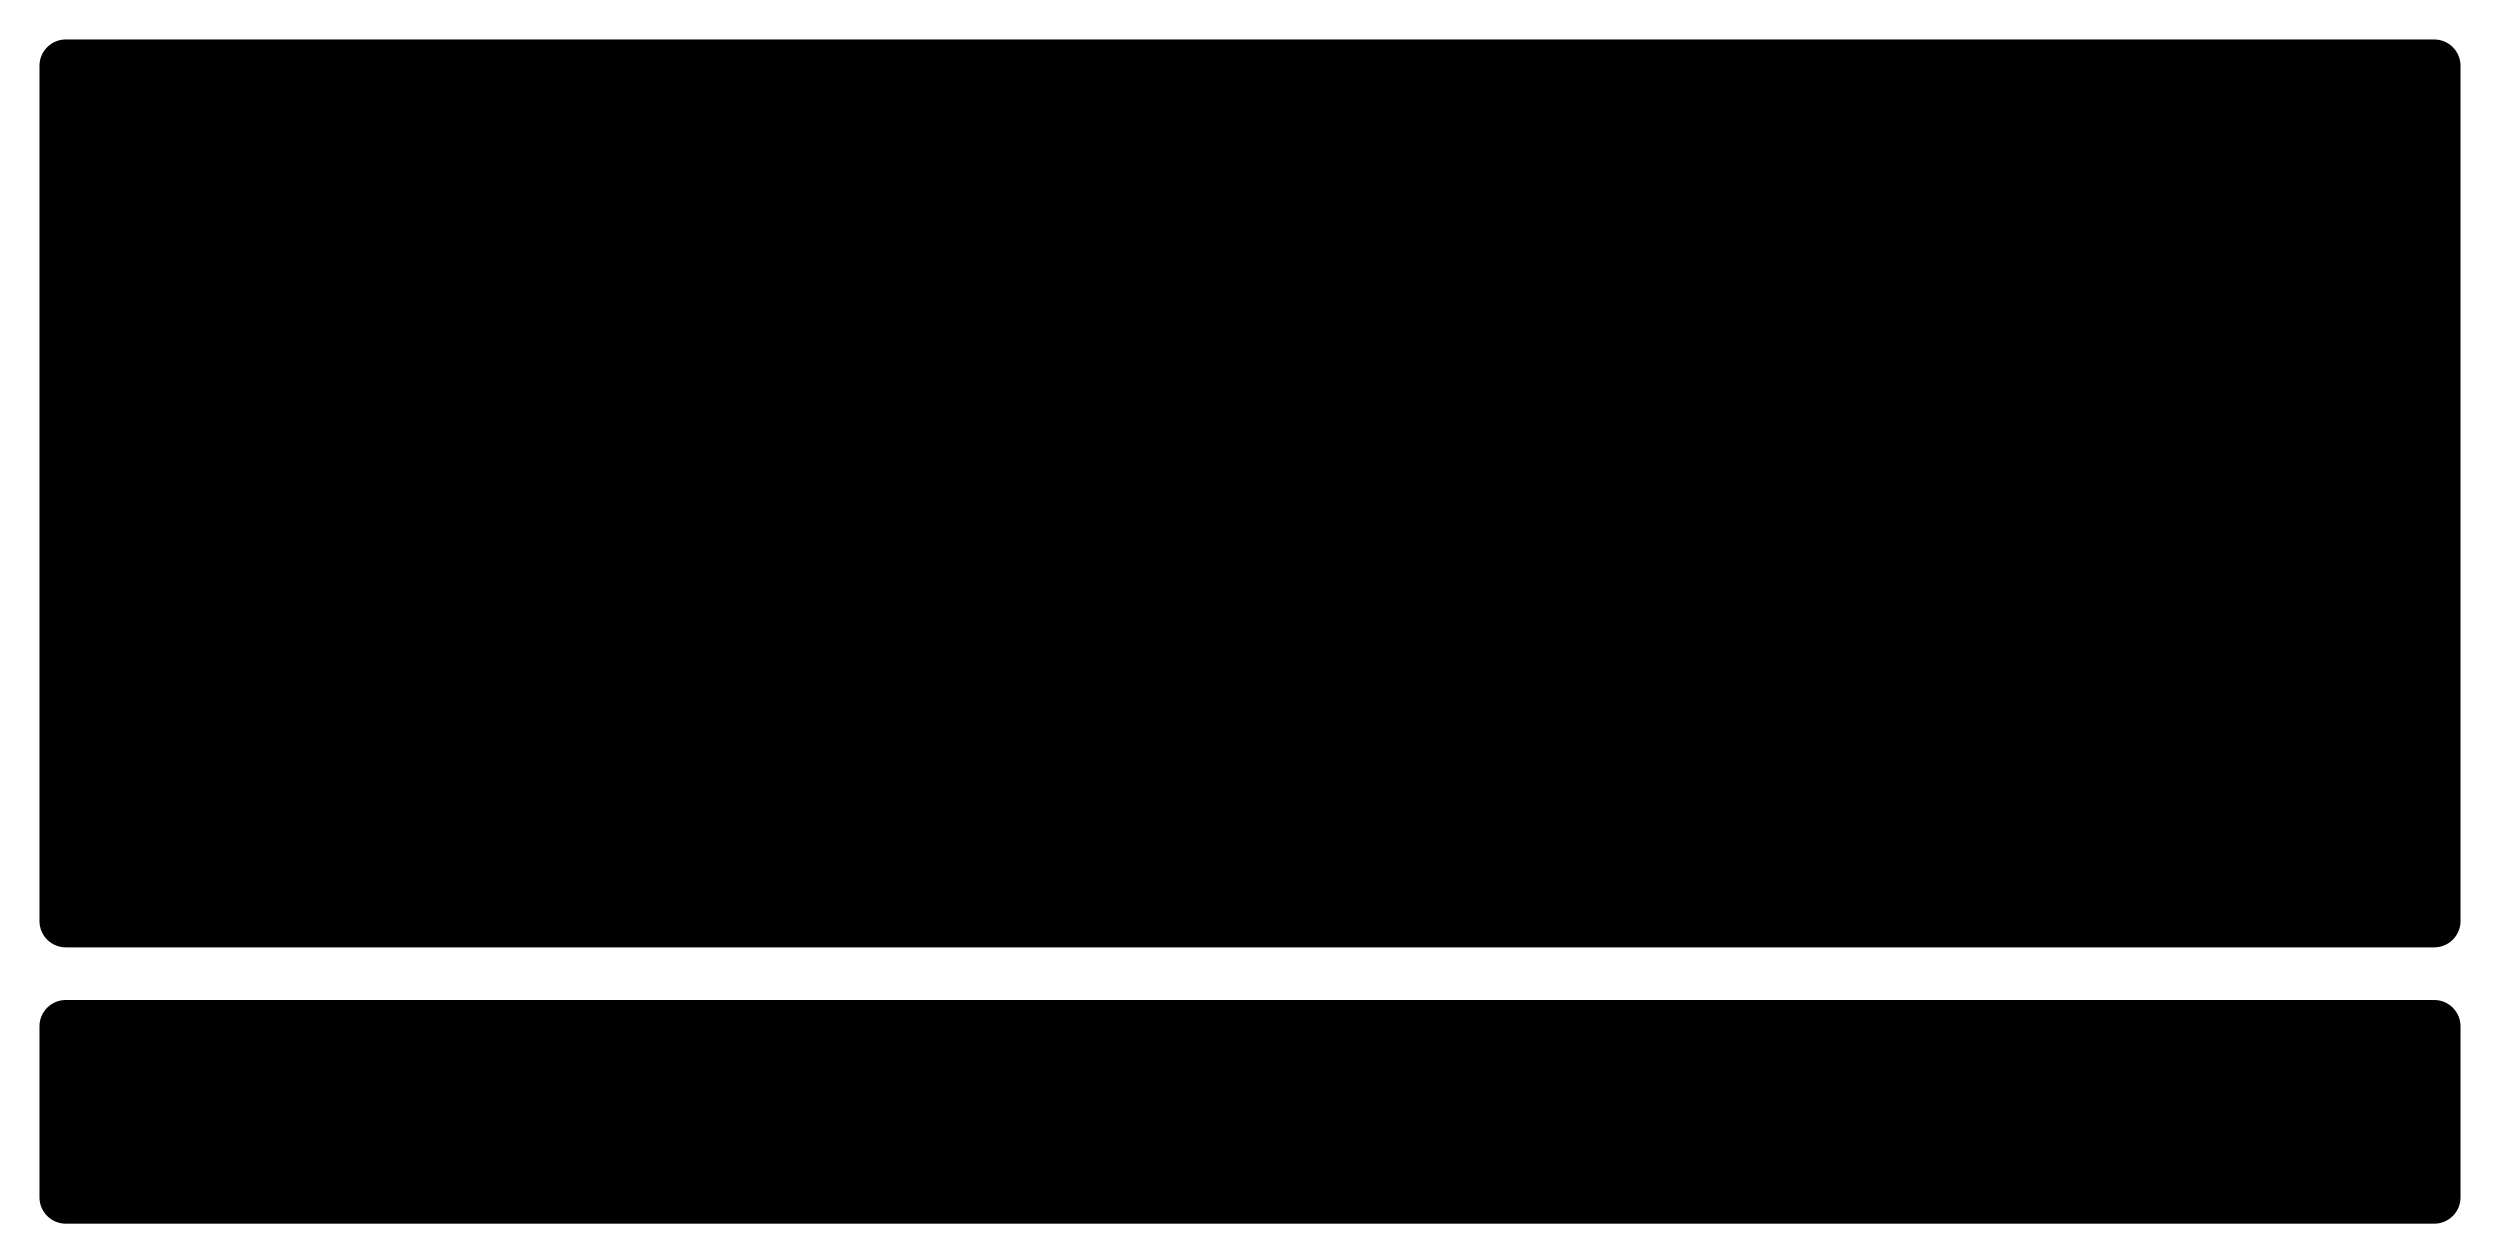
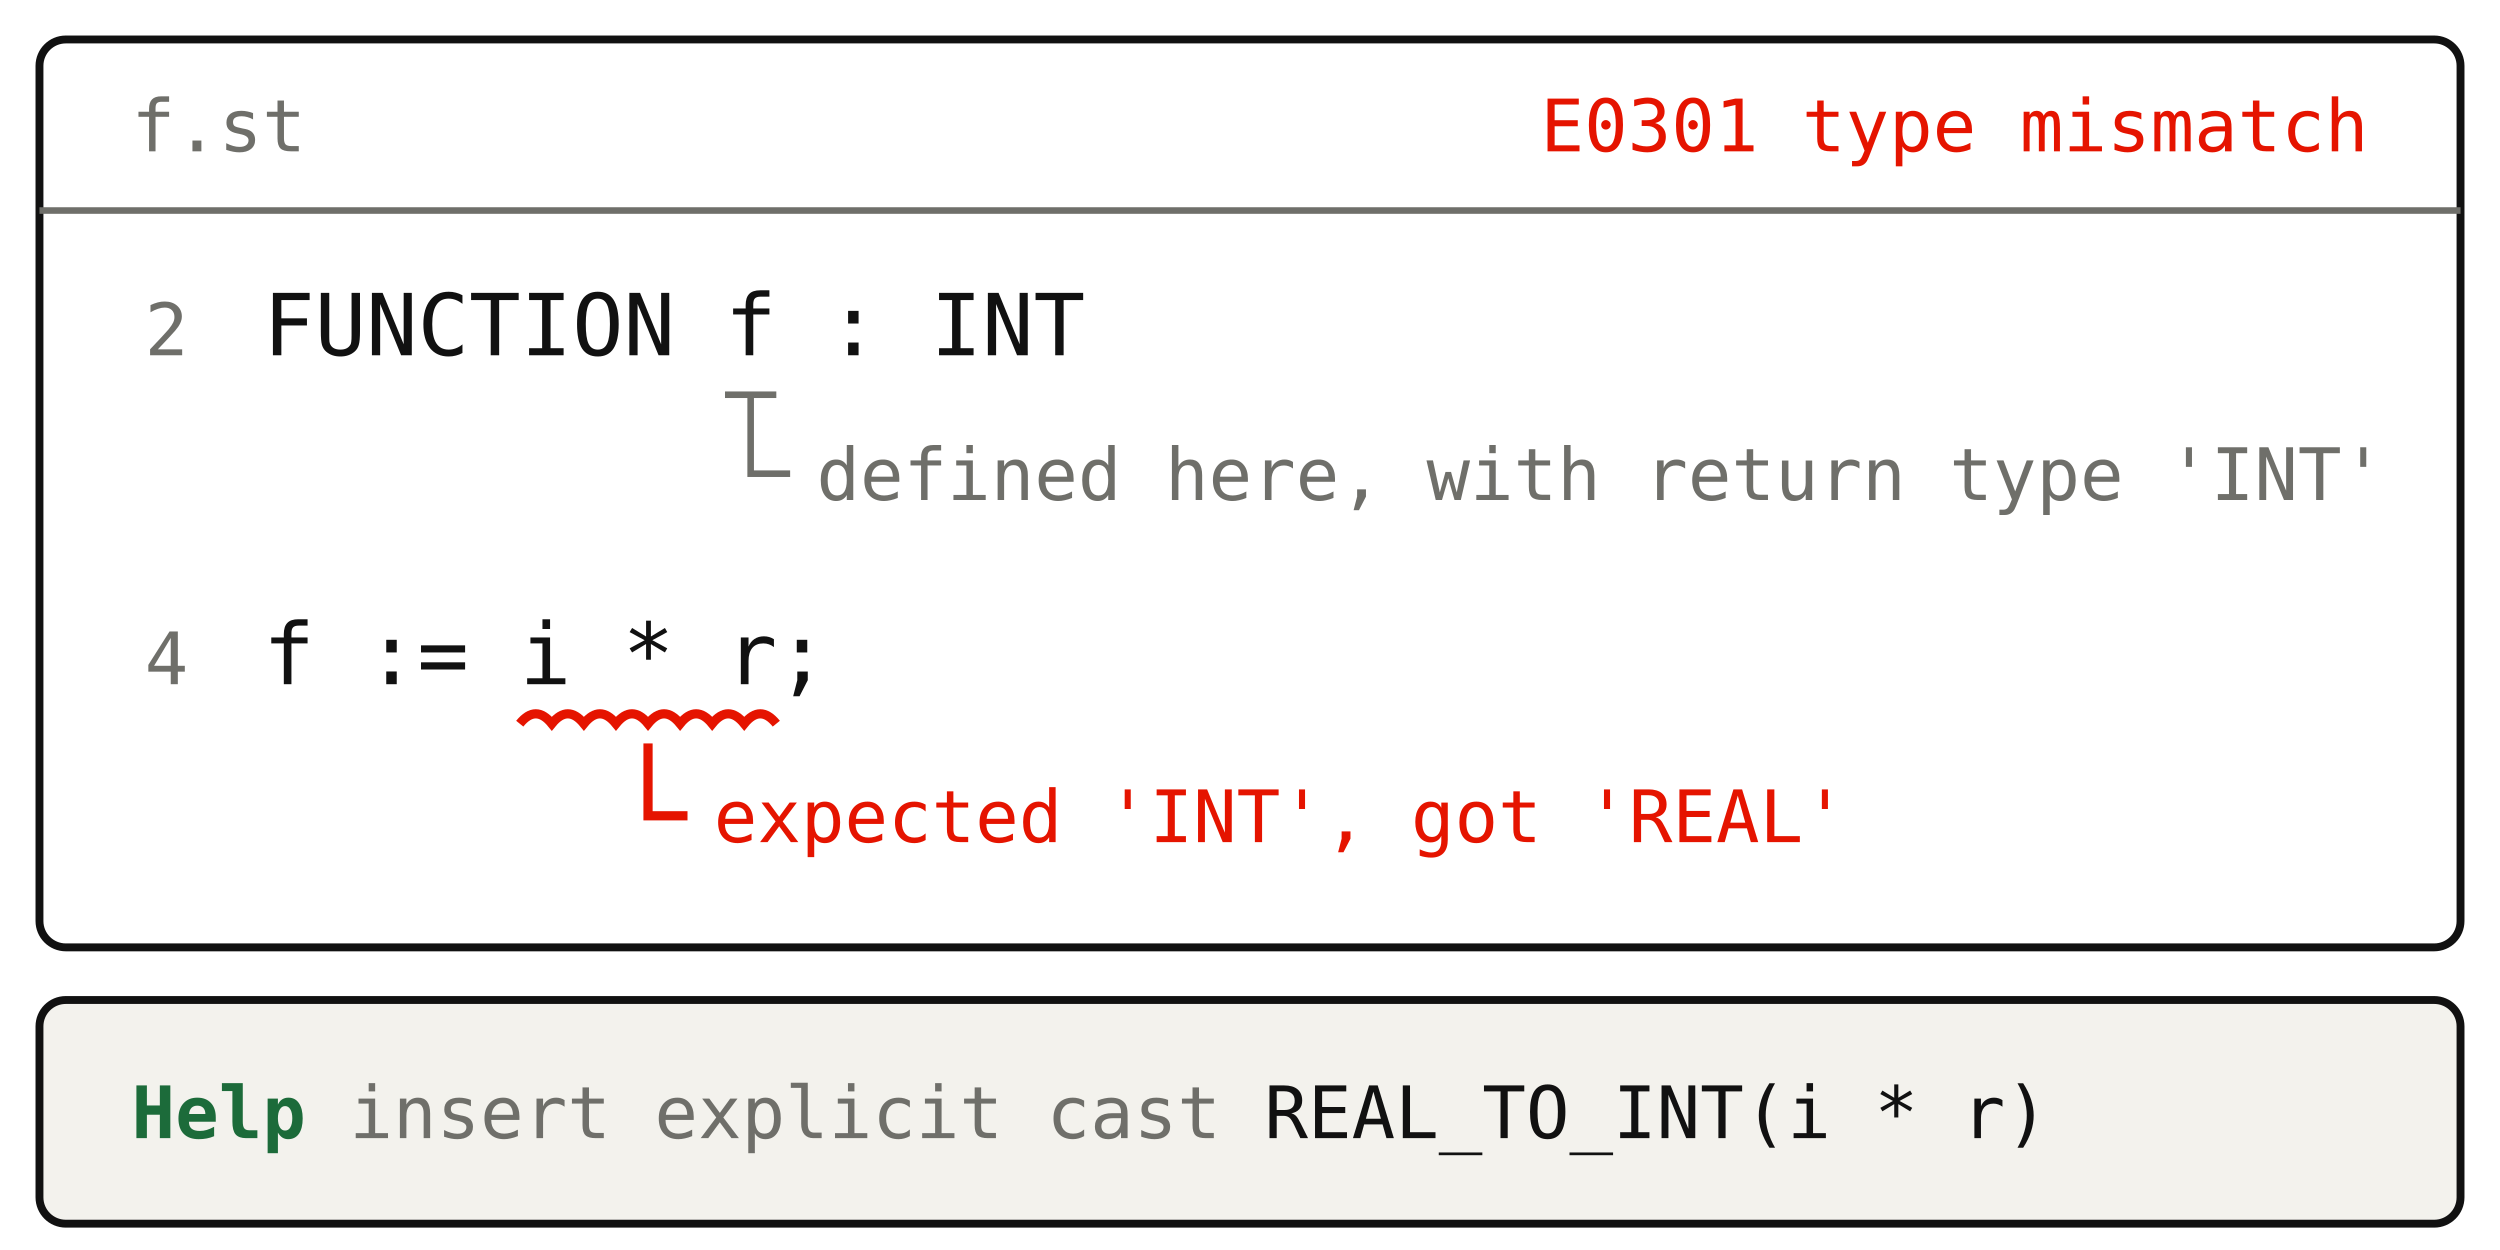
- <svg class="fig" viewBox="0 0 380 190" role="img" aria-label="A FUNCTION returning INT assigned i * r, which is REAL: E0301, expected 'INT', got 'REAL', with the help: insert explicit cast REAL_TO_INT(i * r)">
+ <svg xmlns="http://www.w3.org/2000/svg" class="fig" viewBox="0 0 380 190" role="img" aria-label="A FUNCTION returning INT assigned i * r, which is REAL: E0301, expected 'INT', got 'REAL', with the help: insert explicit cast REAL_TO_INT(i * r)">
+   <style>/* When this file is its own document, an image in the README: the site inlines it and colors it itself. */svg:root{color:#111}svg:root text{font-family:ui-monospace,SFMono-Regular,Menlo,Consolas,monospace;font-size:11px;fill:#6f6f6a}svg:root .t{fill:#111}svg:root .p{fill:#fbfbf9}svg:root .rt{fill:#e51400}svg:root .g{fill:#1c6b3a;font-weight:600}svg:root .code{font-size:13px}svg:root .l{fill:none;stroke:currentColor;stroke-width:1.2}svg:root .m{fill:none;stroke:#6f6f6a;stroke-width:1}svg:root .f{fill:#f3f2ed}svg:root .k{fill:#111;stroke:#111}svg:root .dash{stroke-dasharray:4 3}svg:root .r{fill:none;stroke:#e51400;stroke-width:1.4}svg:root .head{fill:currentColor;stroke:none}@media (prefers-color-scheme:dark){svg:root{color:#e8e6df}svg:root text{font-family:ui-monospace,SFMono-Regular,Menlo,Consolas,monospace;font-size:11px;fill:#979489}svg:root .t{fill:#e8e6df}svg:root .p{fill:#131312}svg:root .rt{fill:#f14c4c}svg:root .g{fill:#a6d189;font-weight:600}svg:root .code{font-size:13px}svg:root .l{fill:none;stroke:currentColor;stroke-width:1.2}svg:root .m{fill:none;stroke:#979489;stroke-width:1}svg:root .f{fill:#1c1b19}svg:root .k{fill:#e8e6df;stroke:#e8e6df}svg:root .dash{stroke-dasharray:4 3}svg:root .r{fill:none;stroke:#f14c4c;stroke-width:1.4}svg:root .head{fill:currentColor;stroke:none}}</style>
  <rect class="l" x="6" y="6" width="368" height="138" rx="4" />
  <path class="m" d="M6 32h368" />
  <text x="20" y="23">f.st</text>
  <text class="rt" x="360" y="23" text-anchor="end">E0301 type mismatch</text>
  <text x="22" y="54">2</text>
  <text class="t code" x="40" y="54" textLength="62.4" lengthAdjust="spacing">FUNCTION</text>
  <text class="t code" x="110.2" y="54" textLength="7.8" lengthAdjust="spacing">f</text>
  <text class="t code" x="125.8" y="54" textLength="39" lengthAdjust="spacing">: INT</text>
  <path class="m" d="M110.2 60h7.8M114.1 60v12h6" />
  <text x="124.1" y="76">defined here, with return type 'INT'</text>
  <text x="22" y="104">4</text>
  <text class="t code" x="40" y="104" textLength="7.8" lengthAdjust="spacing">f</text>
  <text class="t code" x="55.6" y="104" textLength="15.6" lengthAdjust="spacing">:=</text>
  <text class="t code" x="79" y="104" textLength="39" lengthAdjust="spacing">i * r</text>
  <text class="t code" x="118" y="104" textLength="7.8" lengthAdjust="spacing">;</text>
  <path class="r" d="M79 110q2.438 -3 4.875 0q2.438 -3 4.875 0q2.438 -3 4.875 0q2.438 -3 4.875 0q2.438 -3 4.875 0q2.438 -3 4.875 0q2.438 -3 4.875 0q2.438 -3 4.875 0" />
  <path class="r" d="M98.5 113v11h6" />
  <text class="rt" x="108.5" y="128">expected 'INT', got 'REAL'</text>
  <rect class="l f" x="6" y="152" width="368" height="34" rx="4" />
  <text x="20" y="173">
    <tspan class="g">Help</tspan> insert explicit cast <tspan class="t">REAL_TO_INT(i * r)</tspan>
  </text>
</svg>
